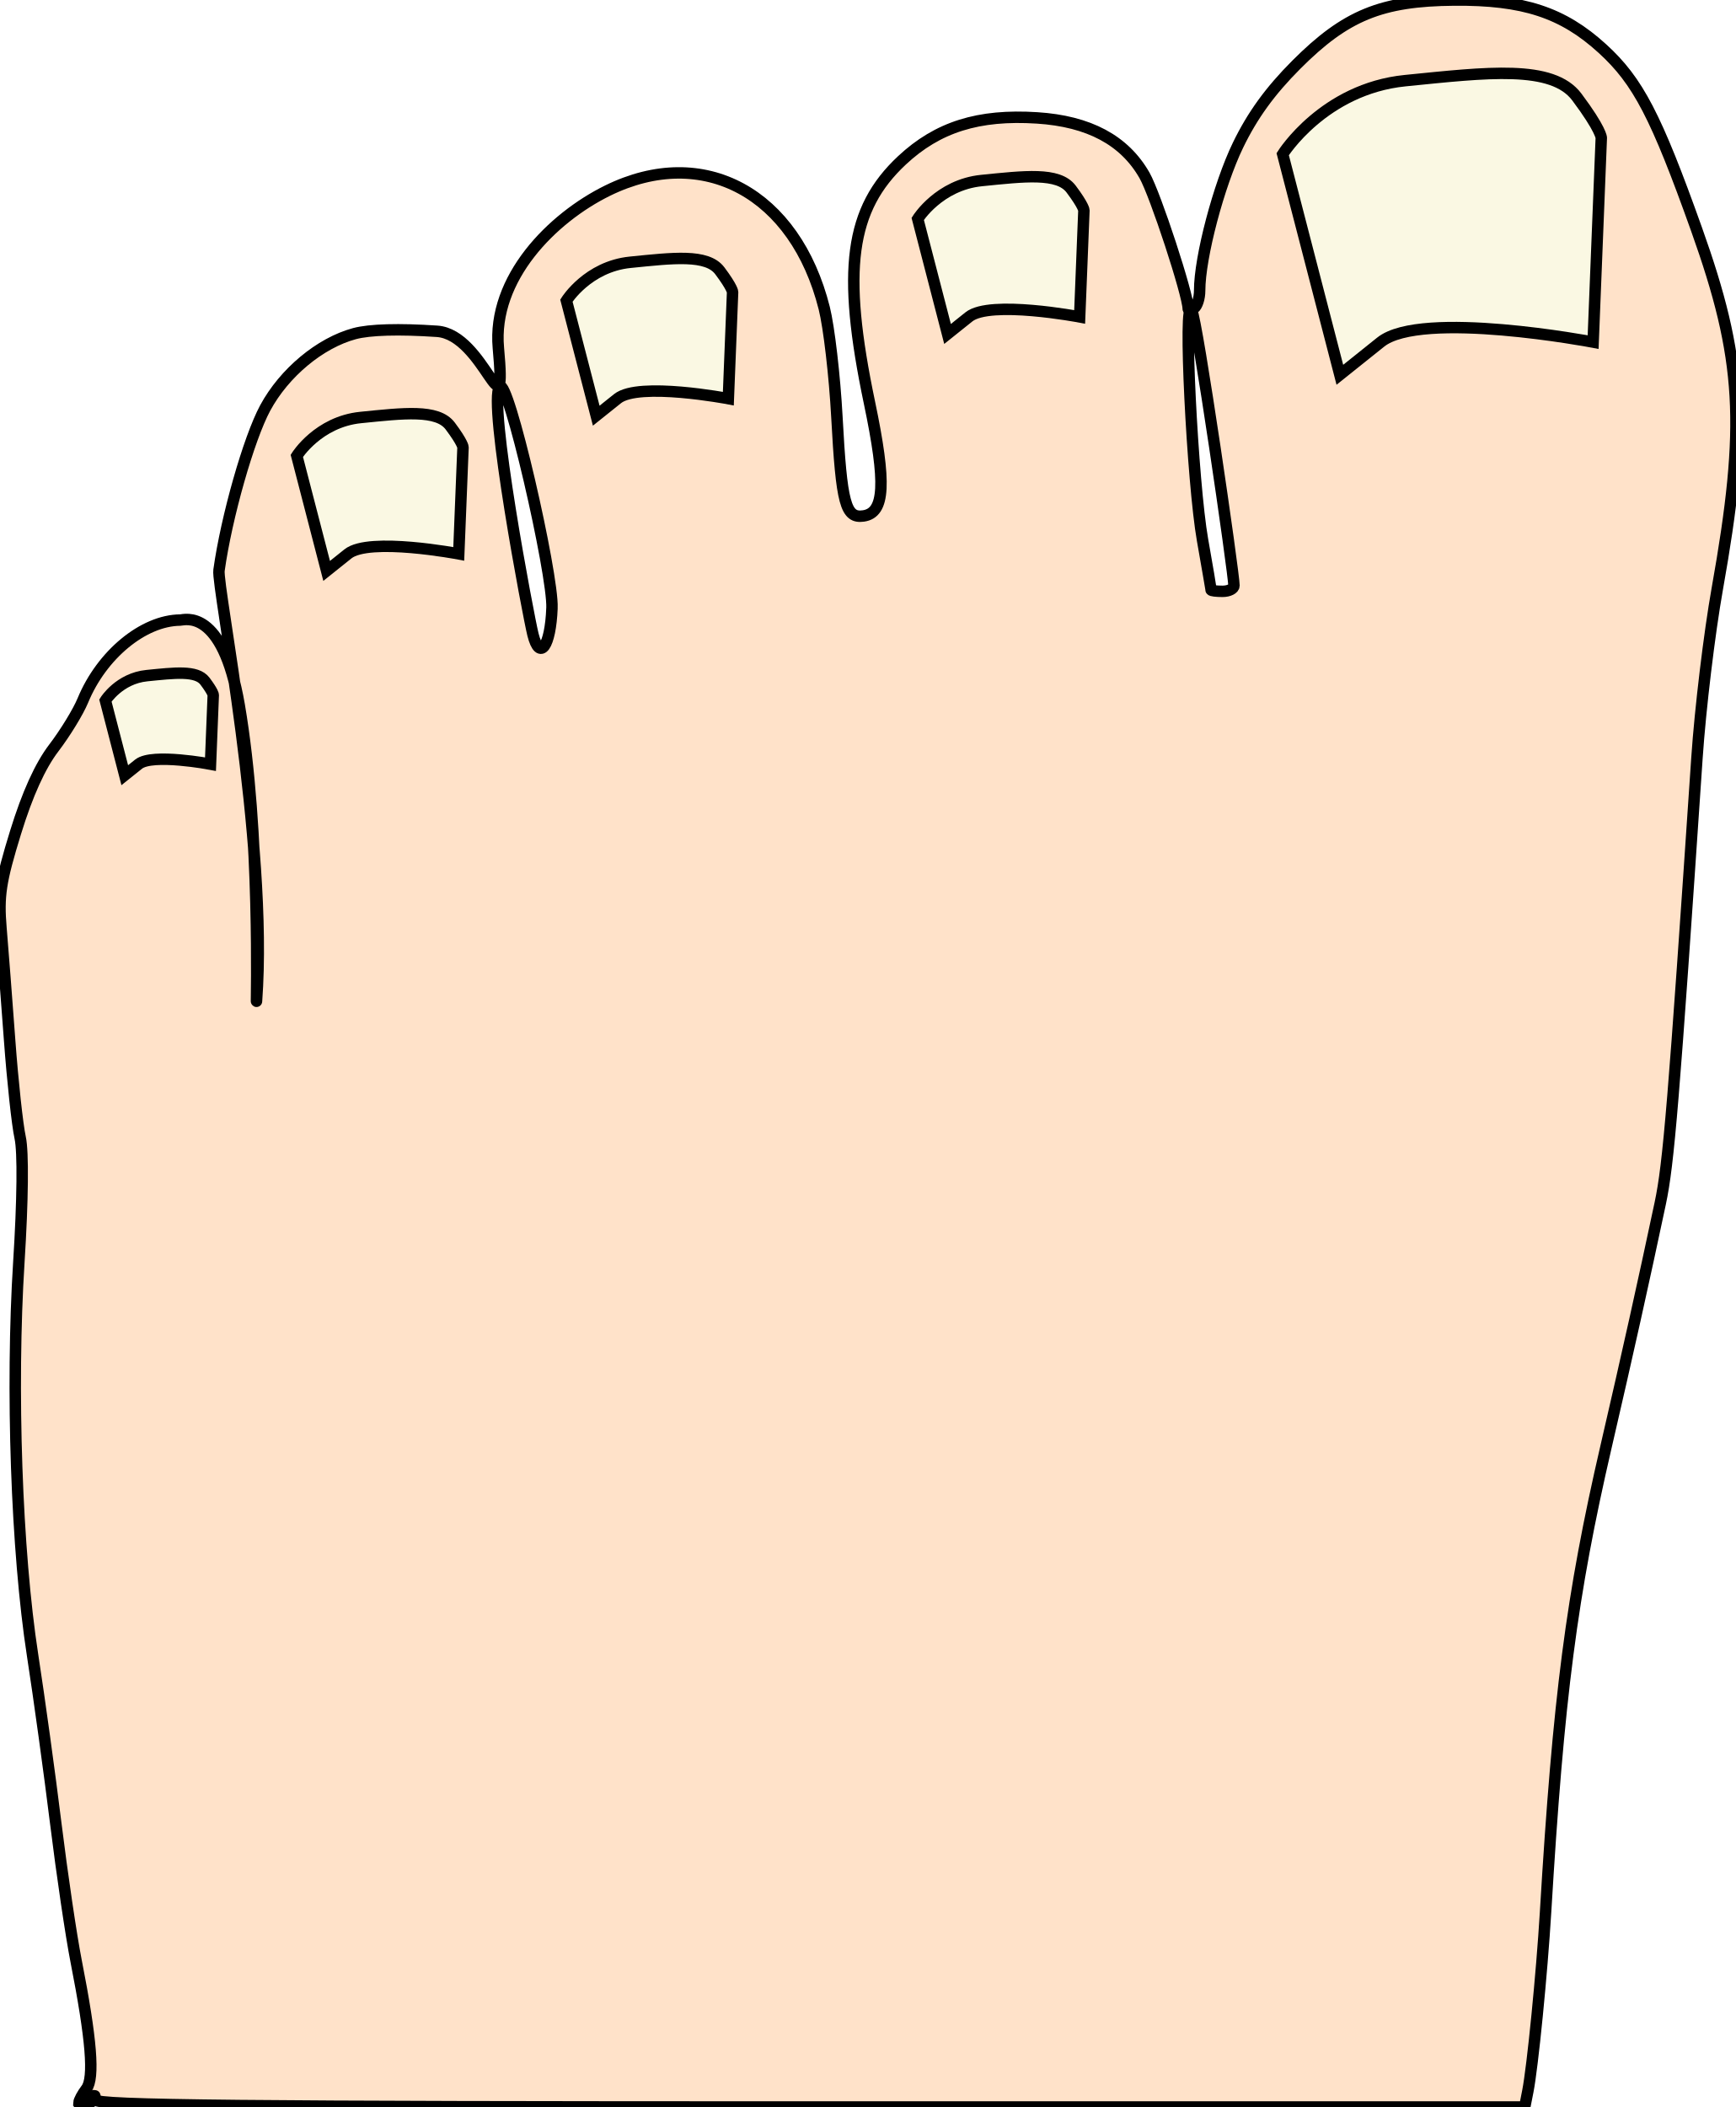
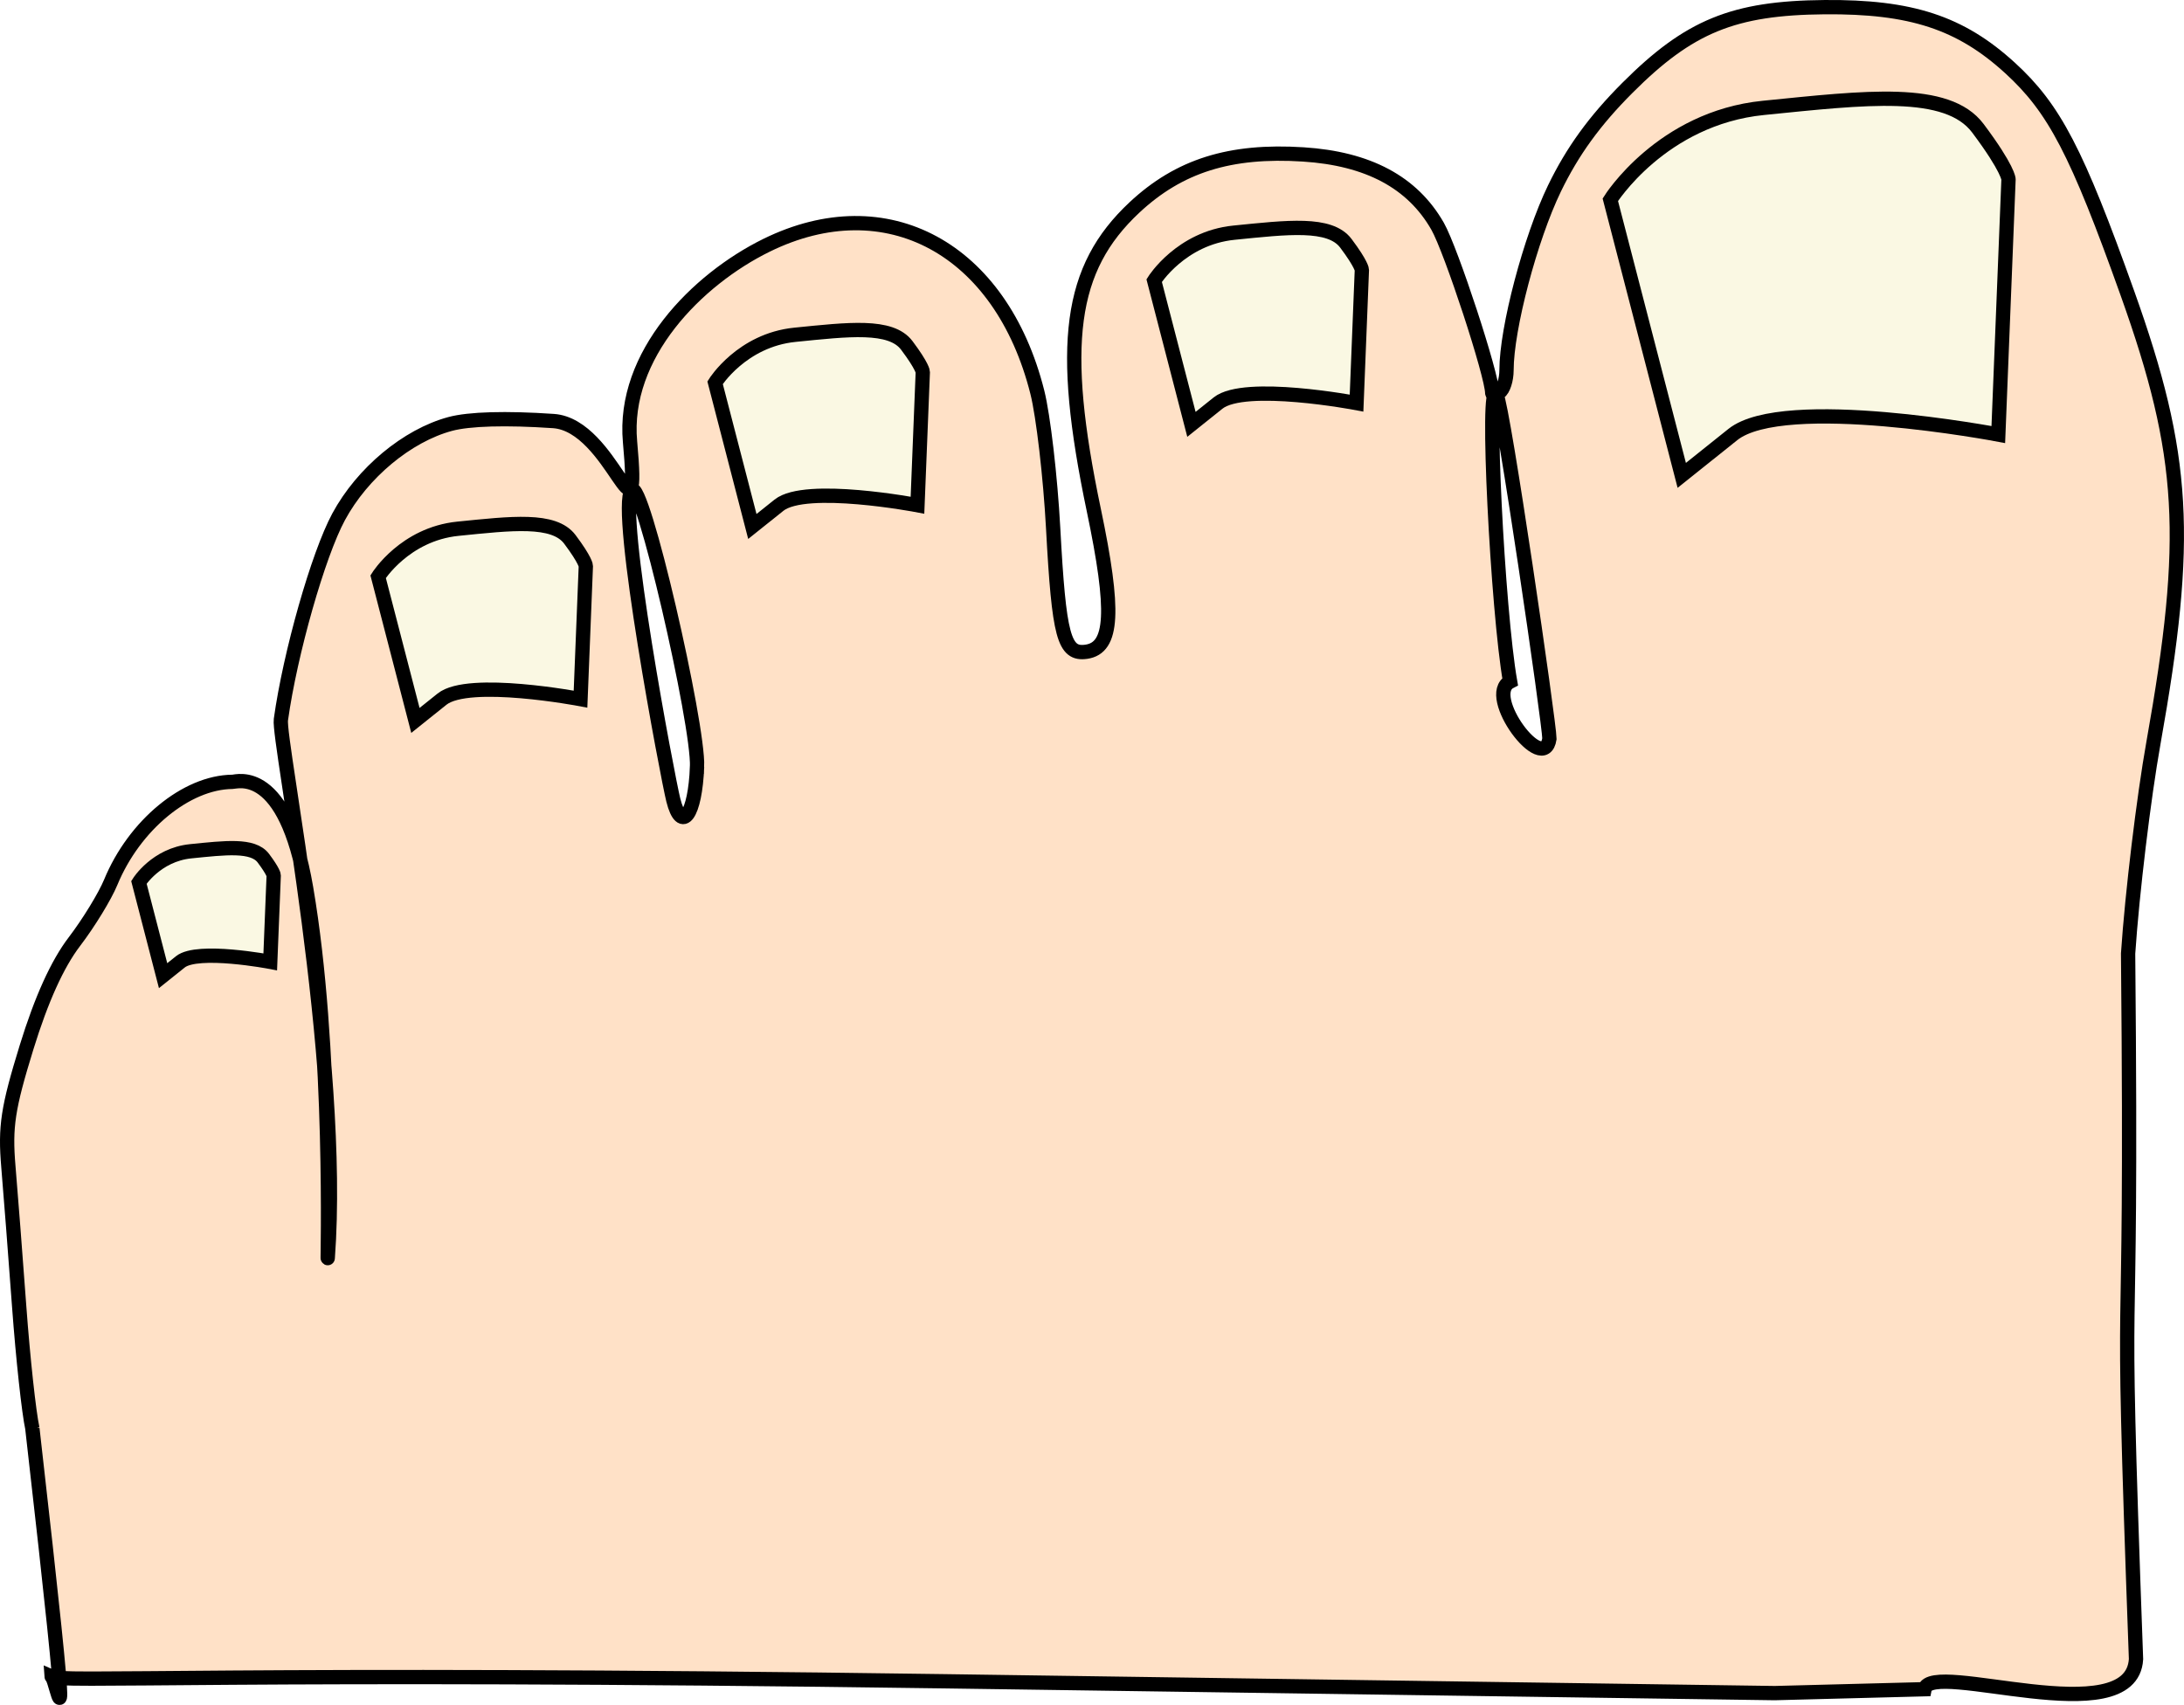
- <svg xmlns="http://www.w3.org/2000/svg" id="svg2" viewBox="0 0 303.55 368.39" version="1.1">
-   <defs id="defs15" />
-   <g id="g4156">
-     <path id="path2856" d="m 13.8,367.64 c 0.018,-0.412 0.607,-1.506 1.309,-2.43 1.431,-1.882 0.882,-8.695 -1.797,-22.32 -0.865,-4.4 -2.462,-15.2 -3.549,-23.999 -1.087,-8.799 -2.917,-22.074 -4.067,-29.5 -2.805,-18.112 -3.801,-46.62 -2.399,-68.741 0.685,-10.818 0.775,-19.27 0.231,-21.732 -0.489,-2.215 -1.319,-9.878 -1.844,-17.028 -0.525,-7.15 -1.207,-15.983 -1.515,-19.63 -0.474,-5.601 -0.078,-8.195 2.551,-16.716 2.082,-6.747 4.301,-11.642 6.701,-14.787 1.974,-2.586 4.253,-6.313 5.066,-8.284 3.299,-7.999 10.565,-13.998 17.031,-14.061 0.673,-0.007 7.371,-2.28 10.305,14.849 3.839,22.413 2.959,52.726 3.029,51.785 2.071,-27.935 -6.965,-72.402 -6.557,-75.333 1.296,-9.311 5.211,-23.069 8.078,-28.383 3.321,-6.156 9.589,-11.375 15.608,-12.996 2.66,-0.716 7.798,-0.862 14.444,-0.409 8.317,0.567 12.179,19.009 10.719,2.906 -1.103,-12.168 9.383,-22.719 19.076,-27.491 16.803,-8.272 32.847,0.426 37.909,20.551 0.83,3.3 1.825,11.85 2.21,19 0.819,15.199 1.509,17.772 4.644,17.319 3.747,-0.541 4.017,-5.65 1.047,-19.819 -4.859,-23.178 -3.43,-33.827 5.68,-42.349 6.242,-5.839 13.387,-8.086 23.623,-7.429 9.078,0.583 15.28,3.901 18.794,10.054 1.893,3.316 7.642,20.863 7.642,23.327 0,0.283 0.45,0.236 1,-0.104 0.55,-0.34 1,-1.735 1,-3.101 0,-5.802 3.335,-18.437 6.703,-25.399 2.529,-5.227 5.624,-9.498 10.213,-14.091 8.627,-8.637 14.848,-11.184 27.584,-11.291 12.095,-0.102 19.005,2.164 25.946,8.507 6.199,5.665 9.359,11.734 16.435,31.563 8.087,22.662 8.752,34.17 3.632,62.867 -1.379,7.73 -2.977,21.005 -3.55,29.5 -4.087,60.512 -4.951,70.995 -6.425,77.946 -2.953,13.919 -5.683,26.176 -9.466,42.5 -6.022,25.988 -8.336,43.798 -10.592,81.5 -0.633,10.572 -2.262,27.023 -3.096,31.25 l -0.542,2.75 -124.92,0 c -99.228,0 -124.94,-0.257 -125,-1.25 -0.063,-1 -0.18,-1 -0.583,0 -0.543,1.345 -2.358,1.739 -2.306,0.5 z M 96.519,106.31 c 0.233,-5.963 -7.716,-40.564 -9.151,-38.706 -2.078,2.691 5.048,40.247 5.828,43.357 1.18,4.701 3.06,2.07 3.322,-4.65 z m 119.25,-3.929 c 0,-2.108 -6.473,-46.532 -7.398,-48.116 -1.525,-2.614 0.157,30.241 1.898,40.125 0.824,4.675 1.498,8.613 1.499,8.75 7.5e-4,0.138 0.901,0.25 2.001,0.25 1.1,0 2,-0.454 2,-1.008 z" style="fill:#ffe2c9;fill-opacity:1;stroke:#000000;stroke-width:2" />
-     <g style="fill:#faf8e3;fill-opacity:1" id="g4149">
-       <path style="fill:#faf8e3;fill-opacity:1;stroke:#000000;stroke-width:2" d="m 224.29,26.957 c 0,0 7.143,-11.429 21.429,-12.857 14.286,-1.429 25.714,-2.857 30,2.857 4.28,5.715 4.28,7.143 4.28,7.143 l -1.429,35.714 c 0,0 -30,-5.714 -37.143,0 l -7.143,5.714 z" id="path2985" />
-       <path style="fill:#faf8e3;fill-opacity:1;stroke:#000000;stroke-width:2" d="m 160.47,38.27 c 0,0 3.726,-5.961 11.177,-6.706 7.452,-0.745 13.413,-1.49 15.648,1.49 2.236,2.981 2.236,3.726 2.236,3.726 l -0.745,18.629 c 0,0 -15.648,-2.981 -19.374,0 l -3.726,2.981 z" id="path2987" />
-       <path style="fill:#faf8e3;fill-opacity:1;stroke:#000000;stroke-width:2" d="m 99.04,52.56 c 0,0 3.726,-5.961 11.177,-6.706 7.452,-0.745 13.413,-1.49 15.648,1.49 2.236,2.981 2.236,3.726 2.236,3.726 l -0.745,18.629 c 0,0 -15.648,-2.981 -19.374,0 l -3.726,2.981 z" id="path2989" />
-       <path style="fill:#faf8e3;fill-opacity:1;stroke:#000000;stroke-width:2" d="m 51.9,79.7 c 0,0 3.726,-5.961 11.177,-6.706 7.452,-0.745 13.413,-1.49 15.648,1.49 2.236,2.981 2.236,3.726 2.236,3.726 l -0.745,18.629 c 0,0 -15.648,-2.981 -19.374,0 l -3.726,2.981 z" id="path2991" />
-       <path style="fill:#faf8e3;fill-opacity:1;stroke:#000000;stroke-width:2" d="m 18.43,122.48 c 0,0 2.418,-3.869 7.254,-4.352 4.836,-0.484 8.704,-0.967 10.155,0.967 1.451,1.934 1.451,2.418 1.451,2.418 l -0.484,12.09 c 0,0 -10.155,-1.934 -12.573,0 l -2.418,1.934 z" id="path2993" />
-     </g>
+ <svg xmlns="http://www.w3.org/2000/svg" width="602.427" height="470.369" viewBox="0 0 481.942 376.295" version="1.1" id="svg2">
+   <defs id="defs19">
+     <marker orient="auto" refY="0" refX="0" id="Arrow2Mend" style="overflow:visible">
+       <path id="path3803" style="fill-rule:evenodd;stroke-width:0.625;stroke-linejoin:round" d="M 8.719,4.034 -2.207,0.016 8.719,-4.002 c -1.745,2.372 -1.735,5.617 -6e-7,8.035 z" transform="scale(-0.6,-0.6)" />
+     </marker>
+     <marker orient="auto" refY="0" refX="0" id="Arrow2Lend" style="overflow:visible">
+       <path id="path3797" style="fill-rule:evenodd;stroke-width:0.625;stroke-linejoin:round" d="M 8.719,4.034 -2.207,0.016 8.719,-4.002 c -1.745,2.372 -1.735,5.617 -6e-7,8.035 z" transform="matrix(-1.1,0,0,-1.1,-1.1,0)" />
+     </marker>
+     <marker orient="auto" refY="0" refX="0" id="Arrow2Mend-0" style="overflow:visible">
+       <path id="path3803-5" style="fill-rule:evenodd;stroke-width:0.625;stroke-linejoin:round" d="M 8.719,4.034 -2.207,0.016 8.719,-4.002 c -1.745,2.372 -1.735,5.617 -6e-7,8.035 z" transform="scale(-0.6,-0.6)" />
+     </marker>
+     <marker orient="auto" refY="0" refX="0" id="Arrow2Mend-08" style="overflow:visible">
+       <path id="path3803-4" style="fill-rule:evenodd;stroke-width:0.625;stroke-linejoin:round" d="M 8.719,4.034 -2.207,0.016 8.719,-4.002 c -1.745,2.372 -1.735,5.617 -6e-7,8.035 z" transform="scale(-0.6,-0.6)" />
+     </marker>
+     <marker orient="auto" refY="0" refX="0" id="Arrow2Mend-5" style="overflow:visible">
+       <path id="path3803-2" style="fill-rule:evenodd;stroke-width:0.625;stroke-linejoin:round" d="M 8.719,4.034 -2.207,0.016 8.719,-4.002 c -1.745,2.372 -1.735,5.617 -6e-7,8.035 z" transform="scale(-0.6,-0.6)" />
+     </marker>
+     <marker orient="auto" refY="0" refX="0" id="Arrow2Mend-3" style="overflow:visible">
+       <path id="path3803-52" style="fill-rule:evenodd;stroke-width:0.625;stroke-linejoin:round" d="M 8.719,4.034 -2.207,0.016 8.719,-4.002 c -1.745,2.372 -1.735,5.617 -6e-7,8.035 z" transform="scale(-0.6,-0.6)" />
+     </marker>
+   </defs>
+   <g id="g5289" transform="translate(711.187,-72.28006)">
+     <path style="fill:#ffe1c7;fill-opacity:1;fill-rule:nonzero;stroke:#000000;stroke-width:3.154;stroke-linecap:butt;stroke-linejoin:miter;stroke-miterlimit:4;stroke-opacity:1" d="m -704.038,387.569 c -0.773,-3.492 -2.082,-15.578 -2.91,-26.855 -0.828,-11.273 -1.902,-25.207 -2.391,-30.957 -0.746,-8.836 -0.121,-12.926 4.023,-26.363 3.285,-10.641 6.785,-18.363 10.57,-23.32 3.113,-4.078 6.707,-9.957 7.992,-13.066 5.199,-12.617 16.664,-22.078 26.859,-22.176 1.062,-0.011 11.629,-3.598 16.254,23.418 6.055,35.348 4.668,83.156 4.777,81.672 3.266,-44.059 -10.984,-114.188 -10.34,-118.809 2.043,-14.688 8.219,-36.383 12.738,-44.766 5.238,-9.707 15.125,-17.938 24.621,-20.496 4.195,-1.129 12.297,-1.359 22.781,-0.645 13.117,0.895 19.207,29.98 16.906,4.582 -1.742,-19.188 14.801,-35.828 30.086,-43.355 26.504,-13.047 51.813,0.672 59.793,32.41 1.312,5.207 2.879,18.691 3.488,29.965 1.293,23.973 2.379,28.031 7.324,27.316 5.91,-0.855 6.336,-8.91 1.652,-31.258 -7.664,-36.555 -5.41,-53.348 8.957,-66.789 9.848,-9.207 21.117,-12.754 37.262,-11.715 14.316,0.918 24.102,6.148 29.645,15.855 2.984,5.23 12.051,32.902 12.051,36.789 0,0.445 0.711,0.371 1.578,-0.164 0.867,-0.535 1.578,-2.738 1.578,-4.891 0,-9.148 5.258,-29.078 10.57,-40.059 3.988,-8.242 8.871,-14.977 16.109,-22.223 13.609,-13.621 23.418,-17.637 43.508,-17.809 19.078,-0.16 29.977,3.414 40.926,13.418 9.777,8.934 14.758,18.508 25.922,49.781 12.754,35.738 13.805,53.891 5.727,99.148 -2.172,12.191 -4.695,33.129 -5.598,46.523 1.019,108.434 -2.01,52.562 1.747,155.731 -0.996,16.676 -45.346,-0.029 -46.662,6.636 l -33.06,0.858 -183.105,-2.611 c -156.496,-2.232 -197.066,0.464 -197.16,-1.102 1.288,0.525 5.173,27.865 -4.22,-54.676 z m 146.672,-146.055 c 0.367,-9.402 -12.172,-63.973 -14.434,-61.043 -3.277,4.242 7.961,63.473 9.191,68.379 1.859,7.414 4.824,3.266 5.242,-7.336 z m 188.09,-6.195 c 0,-3.324 -10.211,-73.387 -11.672,-75.887 -2.406,-4.121 0.25,47.695 2.996,63.285 -5.906,3.062 7.437,20.842 8.676,12.602 z" id="path5-1" />
+     <path style="fill:#faf8e3;fill-opacity:1;fill-rule:nonzero;stroke:#000000;stroke-width:3.154;stroke-linecap:butt;stroke-linejoin:miter;stroke-miterlimit:4;stroke-opacity:1" d="m -355.839,116.366 c 0,0 11.266,-18.027 33.801,-20.277 22.531,-2.254 40.559,-4.508 47.316,4.504 6.754,9.016 6.754,11.266 6.754,11.266 l -2.254,56.328 c 0,0 -47.32,-9.012 -58.586,0 l -11.266,9.012 z m 0,0" id="path7-0" />
+     <path style="fill:#faf8e3;fill-opacity:1;fill-rule:nonzero;stroke:#000000;stroke-width:3.154;stroke-linecap:butt;stroke-linejoin:miter;stroke-miterlimit:4;stroke-opacity:1" d="m -456.499,134.206 c 0,0 5.875,-9.398 17.629,-10.574 11.754,-1.176 21.156,-2.352 24.68,2.348 3.527,4.703 3.527,5.879 3.527,5.879 l -1.176,29.379 c 0,0 -24.68,-4.699 -30.559,0 l -5.875,4.699 z m 0,0" id="path9-6" />
+     <path style="fill:#faf8e3;fill-opacity:1;fill-rule:nonzero;stroke:#000000;stroke-width:3.154;stroke-linecap:butt;stroke-linejoin:miter;stroke-miterlimit:4;stroke-opacity:1" d="m -553.389,156.745 c 0,0 5.875,-9.402 17.629,-10.578 11.75,-1.176 21.156,-2.348 24.68,2.352 3.527,4.699 3.527,5.875 3.527,5.875 l -1.176,29.383 c 0,0 -24.684,-4.703 -30.559,0 l -5.879,4.699 z m 0,0" id="path11-6" />
+     <path style="fill:#faf8e3;fill-opacity:1;fill-rule:nonzero;stroke:#000000;stroke-width:3.154;stroke-linecap:butt;stroke-linejoin:miter;stroke-miterlimit:4;stroke-opacity:1" d="m -627.745,199.55 c 0,0 5.879,-9.402 17.629,-10.578 11.754,-1.176 21.156,-2.352 24.684,2.352 3.523,4.699 3.523,5.875 3.523,5.875 l -1.176,29.379 c 0,0 -24.68,-4.699 -30.555,0 l -5.879,4.703 z m 0,0" id="path13-2" />
+     <path style="fill:#faf8e3;fill-opacity:1;fill-rule:nonzero;stroke:#000000;stroke-width:3.154;stroke-linecap:butt;stroke-linejoin:miter;stroke-miterlimit:4;stroke-opacity:1" d="m -680.534,267.019 c 0,0 3.812,-6.102 11.441,-6.863 7.625,-0.766 13.727,-1.527 16.016,1.523 2.289,3.051 2.289,3.812 2.289,3.812 l -0.766,19.07 c 0,0 -16.016,-3.051 -19.828,0 l -3.816,3.051 z m 0,0" id="path15-6" />
  </g>
</svg>
